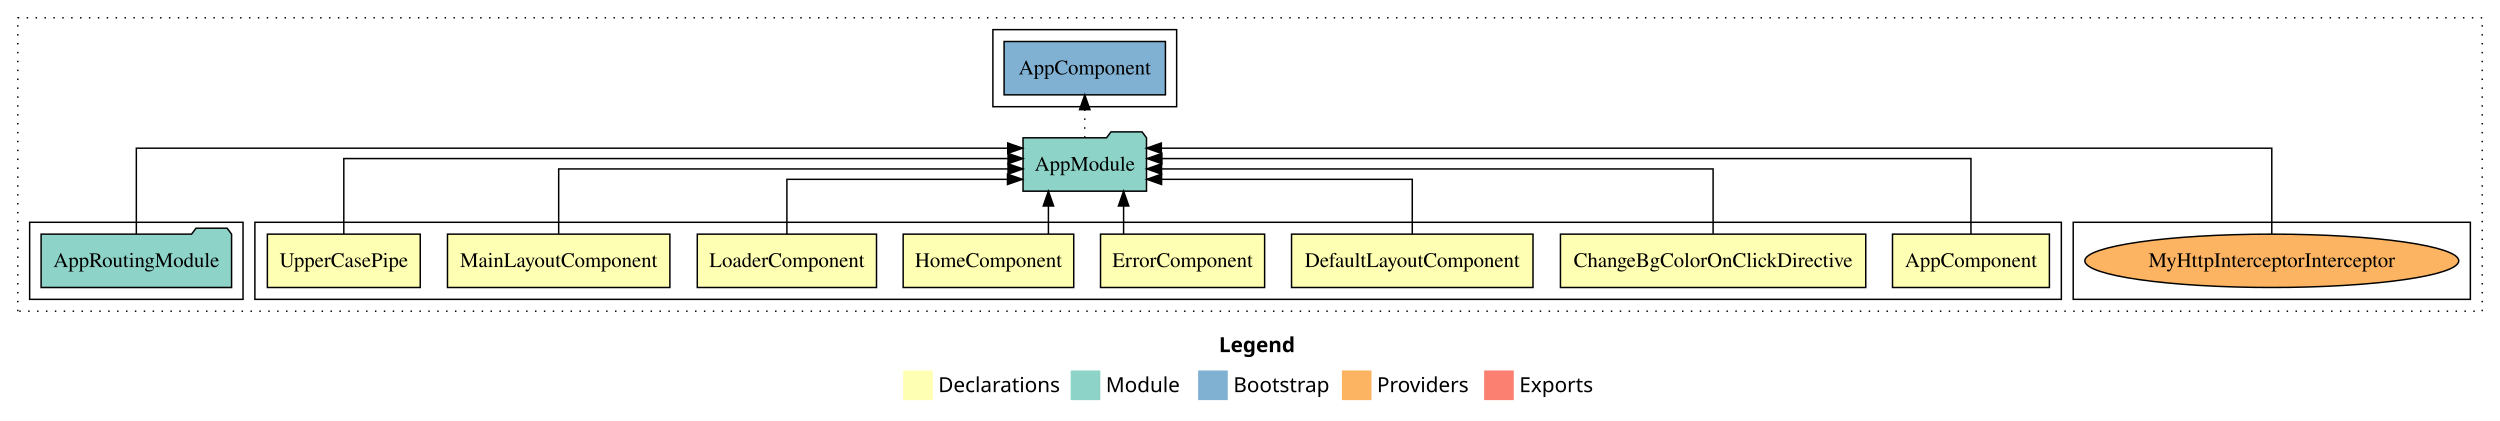
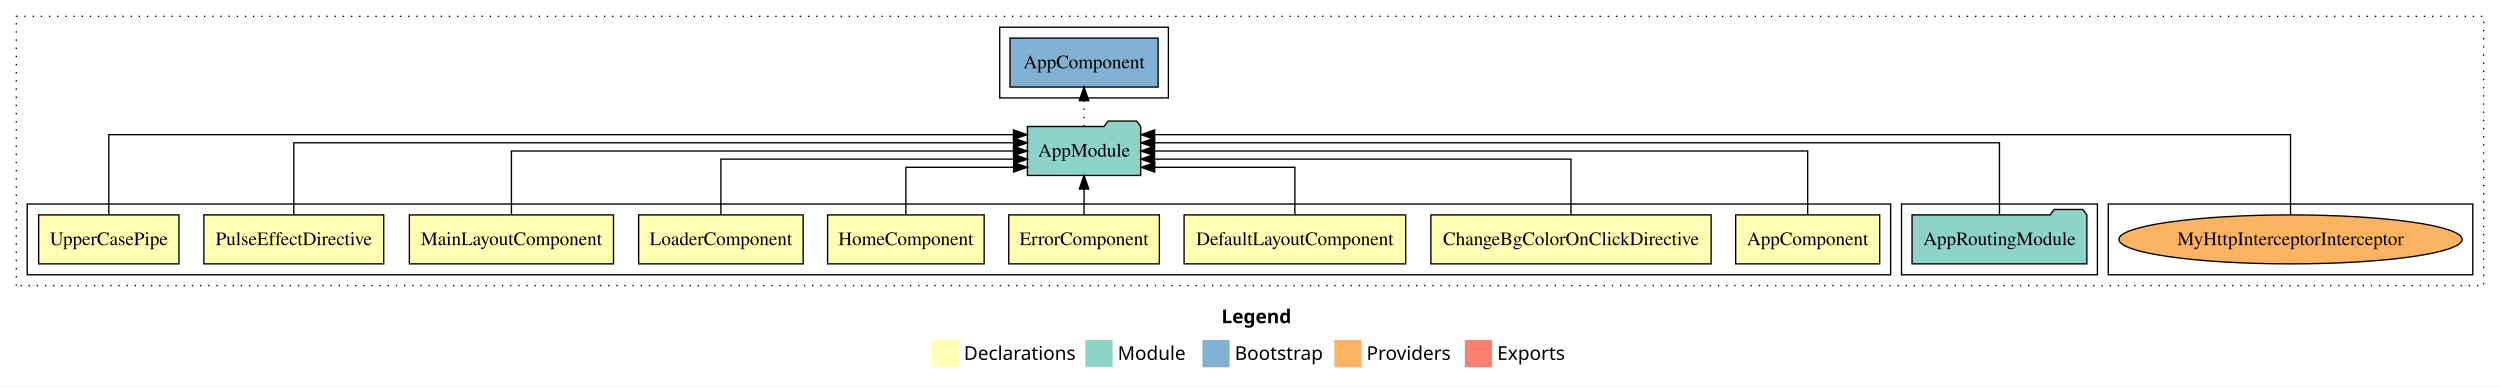
- <svg xmlns="http://www.w3.org/2000/svg" width="1687pt" height="284pt" viewBox="0.00 0.00 1687.00 284.00">
+ <svg xmlns="http://www.w3.org/2000/svg" width="1838pt" height="284pt" viewBox="0.00 0.00 1838.00 284.00">
  <g id="graph0" class="graph" transform="scale(1 1) rotate(0) translate(4 280)">
-     <polygon fill="white" stroke="transparent" points="-4,4 -4,-280 1683,-280 1683,4 -4,4" />
-     <text text-anchor="start" x="818.51" y="-42.4" font-family="Times-12" font-weight="bold" font-size="14.00">Legend</text>
-     <polygon fill="#ffffb3" stroke="transparent" points="605.5,-10 605.5,-30 625.5,-30 625.5,-10 605.5,-10" />
-     <text text-anchor="start" x="629.13" y="-15.4" font-family="Times-12" font-size="14.00">  Declarations</text>
-     <polygon fill="#8dd3c7" stroke="transparent" points="718.5,-10 718.5,-30 738.5,-30 738.5,-10 718.5,-10" />
-     <text text-anchor="start" x="742.23" y="-15.4" font-family="Times-12" font-size="14.00">  Module</text>
-     <polygon fill="#80b1d3" stroke="transparent" points="804.5,-10 804.5,-30 824.5,-30 824.5,-10 804.5,-10" />
-     <text text-anchor="start" x="828.28" y="-15.4" font-family="Times-12" font-size="14.00">  Bootstrap</text>
-     <polygon fill="#fdb462" stroke="transparent" points="901.5,-10 901.5,-30 921.5,-30 921.5,-10 901.5,-10" />
-     <text text-anchor="start" x="925.17" y="-15.4" font-family="Times-12" font-size="14.00">  Providers</text>
-     <polygon fill="#fb8072" stroke="transparent" points="997.5,-10 997.5,-30 1017.5,-30 1017.5,-10 997.5,-10" />
-     <text text-anchor="start" x="1021.23" y="-15.4" font-family="Times-12" font-size="14.00">  Exports</text>
+     <polygon fill="white" stroke="transparent" points="-4,4 -4,-280 1834,-280 1834,4 -4,4" />
+     <text text-anchor="start" x="894.01" y="-42.4" font-family="Times-12" font-weight="bold" font-size="14.00">Legend</text>
+     <polygon fill="#ffffb3" stroke="transparent" points="681,-10 681,-30 701,-30 701,-10 681,-10" />
+     <text text-anchor="start" x="704.63" y="-15.4" font-family="Times-12" font-size="14.00">  Declarations</text>
+     <polygon fill="#8dd3c7" stroke="transparent" points="794,-10 794,-30 814,-30 814,-10 794,-10" />
+     <text text-anchor="start" x="817.73" y="-15.4" font-family="Times-12" font-size="14.00">  Module</text>
+     <polygon fill="#80b1d3" stroke="transparent" points="880,-10 880,-30 900,-30 900,-10 880,-10" />
+     <text text-anchor="start" x="903.78" y="-15.4" font-family="Times-12" font-size="14.00">  Bootstrap</text>
+     <polygon fill="#fdb462" stroke="transparent" points="977,-10 977,-30 997,-30 997,-10 977,-10" />
+     <text text-anchor="start" x="1000.67" y="-15.4" font-family="Times-12" font-size="14.00">  Providers</text>
+     <polygon fill="#fb8072" stroke="transparent" points="1073,-10 1073,-30 1093,-30 1093,-10 1073,-10" />
+     <text text-anchor="start" x="1096.73" y="-15.4" font-family="Times-12" font-size="14.00">  Exports</text>
    <g id="clust1" class="cluster">
-       <polygon fill="none" stroke="black" stroke-dasharray="1,5" points="8,-70 8,-268 1671,-268 1671,-70 8,-70" />
+       <polygon fill="none" stroke="black" stroke-dasharray="1,5" points="8,-70 8,-268 1822,-268 1822,-70 8,-70" />
+     </g>
+     <g id="clust15" class="cluster">
+       <polygon fill="none" stroke="black" points="1546,-78 1546,-130 1814,-130 1814,-78 1546,-78" />
+     </g>
+     <g id="clust12" class="cluster">
+       <polygon fill="none" stroke="black" points="1394,-78 1394,-130 1538,-130 1538,-78 1394,-78" />
    </g>
    <g id="clust14" class="cluster">
-       <polygon fill="none" stroke="black" points="1395,-78 1395,-130 1663,-130 1663,-78 1395,-78" />
-     </g>
-     <g id="clust13" class="cluster">
-       <polygon fill="none" stroke="black" points="666,-208 666,-260 790,-260 790,-208 666,-208" />
+       <polygon fill="none" stroke="black" points="731,-208 731,-260 855,-260 855,-208 731,-208" />
    </g>
    <g id="clust2" class="cluster">
-       <polygon fill="none" stroke="black" points="168,-78 168,-130 1387,-130 1387,-78 168,-78" />
-     </g>
-     <g id="clust11" class="cluster">
-       <polygon fill="none" stroke="black" points="16,-78 16,-130 160,-130 160,-78 16,-78" />
+       <polygon fill="none" stroke="black" points="16,-78 16,-130 1386,-130 1386,-78 16,-78" />
    </g>
    <g id="node1" class="node">
-       <polygon fill="#ffffb3" stroke="black" points="1378.94,-122 1273.06,-122 1273.06,-86 1378.94,-86 1378.94,-122" />
-       <text text-anchor="middle" x="1326" y="-99.8" font-family="Times,serif" font-size="14.00">AppComponent</text>
+       <polygon fill="#ffffb3" stroke="black" points="1377.94,-122 1272.06,-122 1272.06,-86 1377.94,-86 1377.94,-122" />
+       <text text-anchor="middle" x="1325" y="-99.8" font-family="Times,serif" font-size="14.00">AppComponent</text>
+     </g>
+     <g id="node10" class="node">
+       <polygon fill="#8dd3c7" stroke="black" points="834.66,-187 831.66,-191 810.66,-191 807.66,-187 751.34,-187 751.34,-151 834.66,-151 834.66,-187" />
+       <text text-anchor="middle" x="793" y="-164.8" font-family="Times,serif" font-size="14.00">AppModule</text>
+     </g>
+     <g id="edge1" class="edge">
+       <path fill="none" stroke="black" d="M1325,-122.11C1325,-141.34 1325,-169 1325,-169 1325,-169 844.75,-169 844.75,-169" />
+       <polygon fill="black" stroke="black" points="844.75,-165.5 834.75,-169 844.75,-172.5 844.75,-165.5" />
+     </g>
+     <g id="node2" class="node">
+       <polygon fill="#ffffb3" stroke="black" points="1254.01,-122 1047.99,-122 1047.99,-86 1254.01,-86 1254.01,-122" />
+       <text text-anchor="middle" x="1151" y="-99.8" font-family="Times,serif" font-size="14.00">ChangeBgColorOnClickDirective</text>
+     </g>
+     <g id="edge2" class="edge">
+       <path fill="none" stroke="black" d="M1151,-122.02C1151,-139.37 1151,-163 1151,-163 1151,-163 844.77,-163 844.77,-163" />
+       <polygon fill="black" stroke="black" points="844.77,-159.5 834.77,-163 844.77,-166.5 844.77,-159.5" />
+     </g>
+     <g id="node3" class="node">
+       <polygon fill="#ffffb3" stroke="black" points="1029.47,-122 866.53,-122 866.53,-86 1029.47,-86 1029.47,-122" />
+       <text text-anchor="middle" x="948" y="-99.8" font-family="Times,serif" font-size="14.00">DefaultLayoutComponent</text>
+     </g>
+     <g id="edge3" class="edge">
+       <path fill="none" stroke="black" d="M948,-122.24C948,-137.57 948,-157 948,-157 948,-157 844.95,-157 844.95,-157" />
+       <polygon fill="black" stroke="black" points="844.95,-153.5 834.95,-157 844.95,-160.5 844.95,-153.5" />
+     </g>
+     <g id="node4" class="node">
+       <polygon fill="#ffffb3" stroke="black" points="848.37,-122 737.63,-122 737.63,-86 848.37,-86 848.37,-122" />
+       <text text-anchor="middle" x="793" y="-99.8" font-family="Times,serif" font-size="14.00">ErrorComponent</text>
+     </g>
+     <g id="edge4" class="edge">
+       <path fill="none" stroke="black" d="M793,-122.11C793,-122.11 793,-140.99 793,-140.99" />
+       <polygon fill="black" stroke="black" points="789.5,-140.99 793,-150.99 796.5,-140.99 789.5,-140.99" />
+     </g>
+     <g id="node5" class="node">
+       <polygon fill="#ffffb3" stroke="black" points="719.55,-122 604.45,-122 604.45,-86 719.55,-86 719.55,-122" />
+       <text text-anchor="middle" x="662" y="-99.8" font-family="Times,serif" font-size="14.00">HomeComponent</text>
+     </g>
+     <g id="edge5" class="edge">
+       <path fill="none" stroke="black" d="M662,-122.24C662,-137.57 662,-157 662,-157 662,-157 741.19,-157 741.19,-157" />
+       <polygon fill="black" stroke="black" points="741.19,-160.5 751.19,-157 741.19,-153.5 741.19,-160.5" />
+     </g>
+     <g id="node6" class="node">
+       <polygon fill="#ffffb3" stroke="black" points="586.47,-122 465.53,-122 465.53,-86 586.47,-86 586.47,-122" />
+       <text text-anchor="middle" x="526" y="-99.8" font-family="Times,serif" font-size="14.00">LoaderComponent</text>
+     </g>
+     <g id="edge6" class="edge">
+       <path fill="none" stroke="black" d="M526,-122.02C526,-139.37 526,-163 526,-163 526,-163 741.28,-163 741.28,-163" />
+       <polygon fill="black" stroke="black" points="741.28,-166.5 751.28,-163 741.28,-159.5 741.28,-166.5" />
+     </g>
+     <g id="node7" class="node">
+       <polygon fill="#ffffb3" stroke="black" points="447.04,-122 296.96,-122 296.96,-86 447.04,-86 447.04,-122" />
+       <text text-anchor="middle" x="372" y="-99.8" font-family="Times,serif" font-size="14.00">MainLayoutComponent</text>
+     </g>
+     <g id="edge7" class="edge">
+       <path fill="none" stroke="black" d="M372,-122.11C372,-141.34 372,-169 372,-169 372,-169 741.09,-169 741.09,-169" />
+       <polygon fill="black" stroke="black" points="741.09,-172.5 751.09,-169 741.09,-165.5 741.09,-172.5" />
+     </g>
+     <g id="node8" class="node">
+       <polygon fill="#ffffb3" stroke="black" points="278.11,-122 145.89,-122 145.89,-86 278.11,-86 278.11,-122" />
+       <text text-anchor="middle" x="212" y="-99.8" font-family="Times,serif" font-size="14.00">PulseEffectDirective</text>
+     </g>
+     <g id="edge8" class="edge">
+       <path fill="none" stroke="black" d="M212,-122.28C212,-143.32 212,-175 212,-175 212,-175 741.22,-175 741.22,-175" />
+       <polygon fill="black" stroke="black" points="741.22,-178.5 751.22,-175 741.22,-171.5 741.22,-178.5" />
    </g>
    <g id="node9" class="node">
-       <polygon fill="#8dd3c7" stroke="black" points="769.66,-187 766.66,-191 745.66,-191 742.66,-187 686.34,-187 686.34,-151 769.66,-151 769.66,-187" />
-       <text text-anchor="middle" x="728" y="-164.8" font-family="Times,serif" font-size="14.00">AppModule</text>
+       <polygon fill="#ffffb3" stroke="black" points="127.58,-122 24.42,-122 24.42,-86 127.58,-86 127.58,-122" />
+       <text text-anchor="middle" x="76" y="-99.8" font-family="Times,serif" font-size="14.00">UpperCasePipe</text>
    </g>
-     <g id="edge1" class="edge">
-       <path fill="none" stroke="black" d="M1326,-122.13C1326,-142.57 1326,-173 1326,-173 1326,-173 780.05,-173 780.05,-173" />
-       <polygon fill="black" stroke="black" points="780.05,-169.5 770.05,-173 780.05,-176.5 780.05,-169.5" />
+     <g id="edge9" class="edge">
+       <path fill="none" stroke="black" d="M76,-122.25C76,-145.02 76,-181 76,-181 76,-181 741.09,-181 741.09,-181" />
+       <polygon fill="black" stroke="black" points="741.09,-184.5 751.09,-181 741.09,-177.5 741.09,-184.5" />
    </g>
-     <g id="node2" class="node">
-       <polygon fill="#ffffb3" stroke="black" points="1255.01,-122 1048.99,-122 1048.99,-86 1255.01,-86 1255.01,-122" />
-       <text text-anchor="middle" x="1152" y="-99.8" font-family="Times,serif" font-size="14.00">ChangeBgColorOnClickDirective</text>
+     <g id="node12" class="node">
+       <polygon fill="#80b1d3" stroke="black" points="847.44,-252 738.56,-252 738.56,-216 847.44,-216 847.44,-252" />
+       <text text-anchor="middle" x="793" y="-229.8" font-family="Times,serif" font-size="14.00">AppComponent </text>
    </g>
-     <g id="edge2" class="edge">
-       <path fill="none" stroke="black" d="M1152,-122.27C1152,-140.56 1152,-166 1152,-166 1152,-166 779.82,-166 779.82,-166" />
-       <polygon fill="black" stroke="black" points="779.82,-162.5 769.82,-166 779.82,-169.5 779.82,-162.5" />
-     </g>
-     <g id="node3" class="node">
-       <polygon fill="#ffffb3" stroke="black" points="1030.47,-122 867.53,-122 867.53,-86 1030.47,-86 1030.47,-122" />
-       <text text-anchor="middle" x="949" y="-99.8" font-family="Times,serif" font-size="14.00">DefaultLayoutComponent</text>
-     </g>
-     <g id="edge3" class="edge">
-       <path fill="none" stroke="black" d="M949,-122.01C949,-138.05 949,-159 949,-159 949,-159 779.83,-159 779.83,-159" />
-       <polygon fill="black" stroke="black" points="779.83,-155.5 769.83,-159 779.83,-162.5 779.83,-155.5" />
-     </g>
-     <g id="node4" class="node">
-       <polygon fill="#ffffb3" stroke="black" points="849.37,-122 738.63,-122 738.63,-86 849.37,-86 849.37,-122" />
-       <text text-anchor="middle" x="794" y="-99.8" font-family="Times,serif" font-size="14.00">ErrorComponent</text>
-     </g>
-     <g id="edge4" class="edge">
-       <path fill="none" stroke="black" d="M754.2,-122.11C754.2,-122.11 754.2,-140.99 754.2,-140.99" />
-       <polygon fill="black" stroke="black" points="750.7,-140.99 754.2,-150.99 757.7,-140.99 750.7,-140.99" />
-     </g>
-     <g id="node5" class="node">
-       <polygon fill="#ffffb3" stroke="black" points="720.55,-122 605.45,-122 605.45,-86 720.55,-86 720.55,-122" />
-       <text text-anchor="middle" x="663" y="-99.8" font-family="Times,serif" font-size="14.00">HomeComponent</text>
-     </g>
-     <g id="edge5" class="edge">
-       <path fill="none" stroke="black" d="M703.47,-122.11C703.47,-122.11 703.47,-140.99 703.47,-140.99" />
-       <polygon fill="black" stroke="black" points="699.97,-140.99 703.47,-150.99 706.97,-140.99 699.97,-140.99" />
-     </g>
-     <g id="node6" class="node">
-       <polygon fill="#ffffb3" stroke="black" points="587.47,-122 466.53,-122 466.53,-86 587.47,-86 587.47,-122" />
-       <text text-anchor="middle" x="527" y="-99.8" font-family="Times,serif" font-size="14.00">LoaderComponent</text>
-     </g>
-     <g id="edge6" class="edge">
-       <path fill="none" stroke="black" d="M527,-122.01C527,-138.05 527,-159 527,-159 527,-159 675.86,-159 675.86,-159" />
-       <polygon fill="black" stroke="black" points="675.86,-162.5 685.86,-159 675.86,-155.5 675.86,-162.5" />
-     </g>
-     <g id="node7" class="node">
-       <polygon fill="#ffffb3" stroke="black" points="448.04,-122 297.96,-122 297.96,-86 448.04,-86 448.04,-122" />
-       <text text-anchor="middle" x="373" y="-99.8" font-family="Times,serif" font-size="14.00">MainLayoutComponent</text>
-     </g>
-     <g id="edge7" class="edge">
-       <path fill="none" stroke="black" d="M373,-122.27C373,-140.56 373,-166 373,-166 373,-166 676.23,-166 676.23,-166" />
-       <polygon fill="black" stroke="black" points="676.23,-169.5 686.23,-166 676.23,-162.5 676.23,-169.5" />
-     </g>
-     <g id="node8" class="node">
-       <polygon fill="#ffffb3" stroke="black" points="279.58,-122 176.42,-122 176.42,-86 279.58,-86 279.58,-122" />
-       <text text-anchor="middle" x="228" y="-99.8" font-family="Times,serif" font-size="14.00">UpperCasePipe</text>
-     </g>
-     <g id="edge8" class="edge">
-       <path fill="none" stroke="black" d="M228,-122.13C228,-142.57 228,-173 228,-173 228,-173 676.23,-173 676.23,-173" />
-       <polygon fill="black" stroke="black" points="676.23,-176.5 686.23,-173 676.23,-169.5 676.23,-176.5" />
+     <g id="edge11" class="edge">
+       <path fill="none" stroke="black" stroke-dasharray="1,5" d="M793,-187.11C793,-187.11 793,-205.99 793,-205.99" />
+       <polygon fill="black" stroke="black" points="789.5,-205.99 793,-215.99 796.5,-205.99 789.5,-205.99" />
    </g>
    <g id="node11" class="node">
-       <polygon fill="#80b1d3" stroke="black" points="782.44,-252 673.56,-252 673.56,-216 782.44,-216 782.44,-252" />
-       <text text-anchor="middle" x="728" y="-229.8" font-family="Times,serif" font-size="14.00">AppComponent </text>
+       <polygon fill="#8dd3c7" stroke="black" points="1530.27,-122 1527.27,-126 1506.27,-126 1503.27,-122 1401.73,-122 1401.73,-86 1530.27,-86 1530.27,-122" />
+       <text text-anchor="middle" x="1466" y="-99.8" font-family="Times,serif" font-size="14.00">AppRoutingModule</text>
    </g>
    <g id="edge10" class="edge">
-       <path fill="none" stroke="black" stroke-dasharray="1,5" d="M728,-187.11C728,-187.11 728,-205.99 728,-205.99" />
-       <polygon fill="black" stroke="black" points="724.5,-205.99 728,-215.99 731.5,-205.99 724.5,-205.99" />
+       <path fill="none" stroke="black" d="M1466,-122.28C1466,-143.32 1466,-175 1466,-175 1466,-175 844.84,-175 844.84,-175" />
+       <polygon fill="black" stroke="black" points="844.84,-171.5 834.84,-175 844.84,-178.5 844.84,-171.5" />
    </g>
-     <g id="node10" class="node">
-       <polygon fill="#8dd3c7" stroke="black" points="152.27,-122 149.27,-126 128.27,-126 125.27,-122 23.73,-122 23.73,-86 152.27,-86 152.27,-122" />
-       <text text-anchor="middle" x="88" y="-99.8" font-family="Times,serif" font-size="14.00">AppRoutingModule</text>
+     <g id="node13" class="node">
+       <ellipse fill="#fdb462" stroke="black" cx="1680" cy="-104" rx="126.16" ry="18" />
+       <text text-anchor="middle" x="1680" y="-99.8" font-family="Times,serif" font-size="14.00">MyHttpInterceptorInterceptor</text>
    </g>
-     <g id="edge9" class="edge">
-       <path fill="none" stroke="black" d="M88,-122.01C88,-144.49 88,-180 88,-180 88,-180 676.01,-180 676.01,-180" />
-       <polygon fill="black" stroke="black" points="676.01,-183.5 686.01,-180 676.01,-176.5 676.01,-183.5" />
-     </g>
-     <g id="node12" class="node">
-       <ellipse fill="#fdb462" stroke="black" cx="1529" cy="-104" rx="126.16" ry="18" />
-       <text text-anchor="middle" x="1529" y="-99.8" font-family="Times,serif" font-size="14.00">MyHttpInterceptorInterceptor</text>
-     </g>
-     <g id="edge11" class="edge">
-       <path fill="none" stroke="black" d="M1529,-122.01C1529,-144.49 1529,-180 1529,-180 1529,-180 779.66,-180 779.66,-180" />
-       <polygon fill="black" stroke="black" points="779.66,-176.5 769.66,-180 779.66,-183.5 779.66,-176.5" />
+     <g id="edge12" class="edge">
+       <path fill="none" stroke="black" d="M1680,-122.25C1680,-145.02 1680,-181 1680,-181 1680,-181 844.89,-181 844.89,-181" />
+       <polygon fill="black" stroke="black" points="844.89,-177.5 834.89,-181 844.89,-184.5 844.89,-177.5" />
    </g>
  </g>
</svg>
